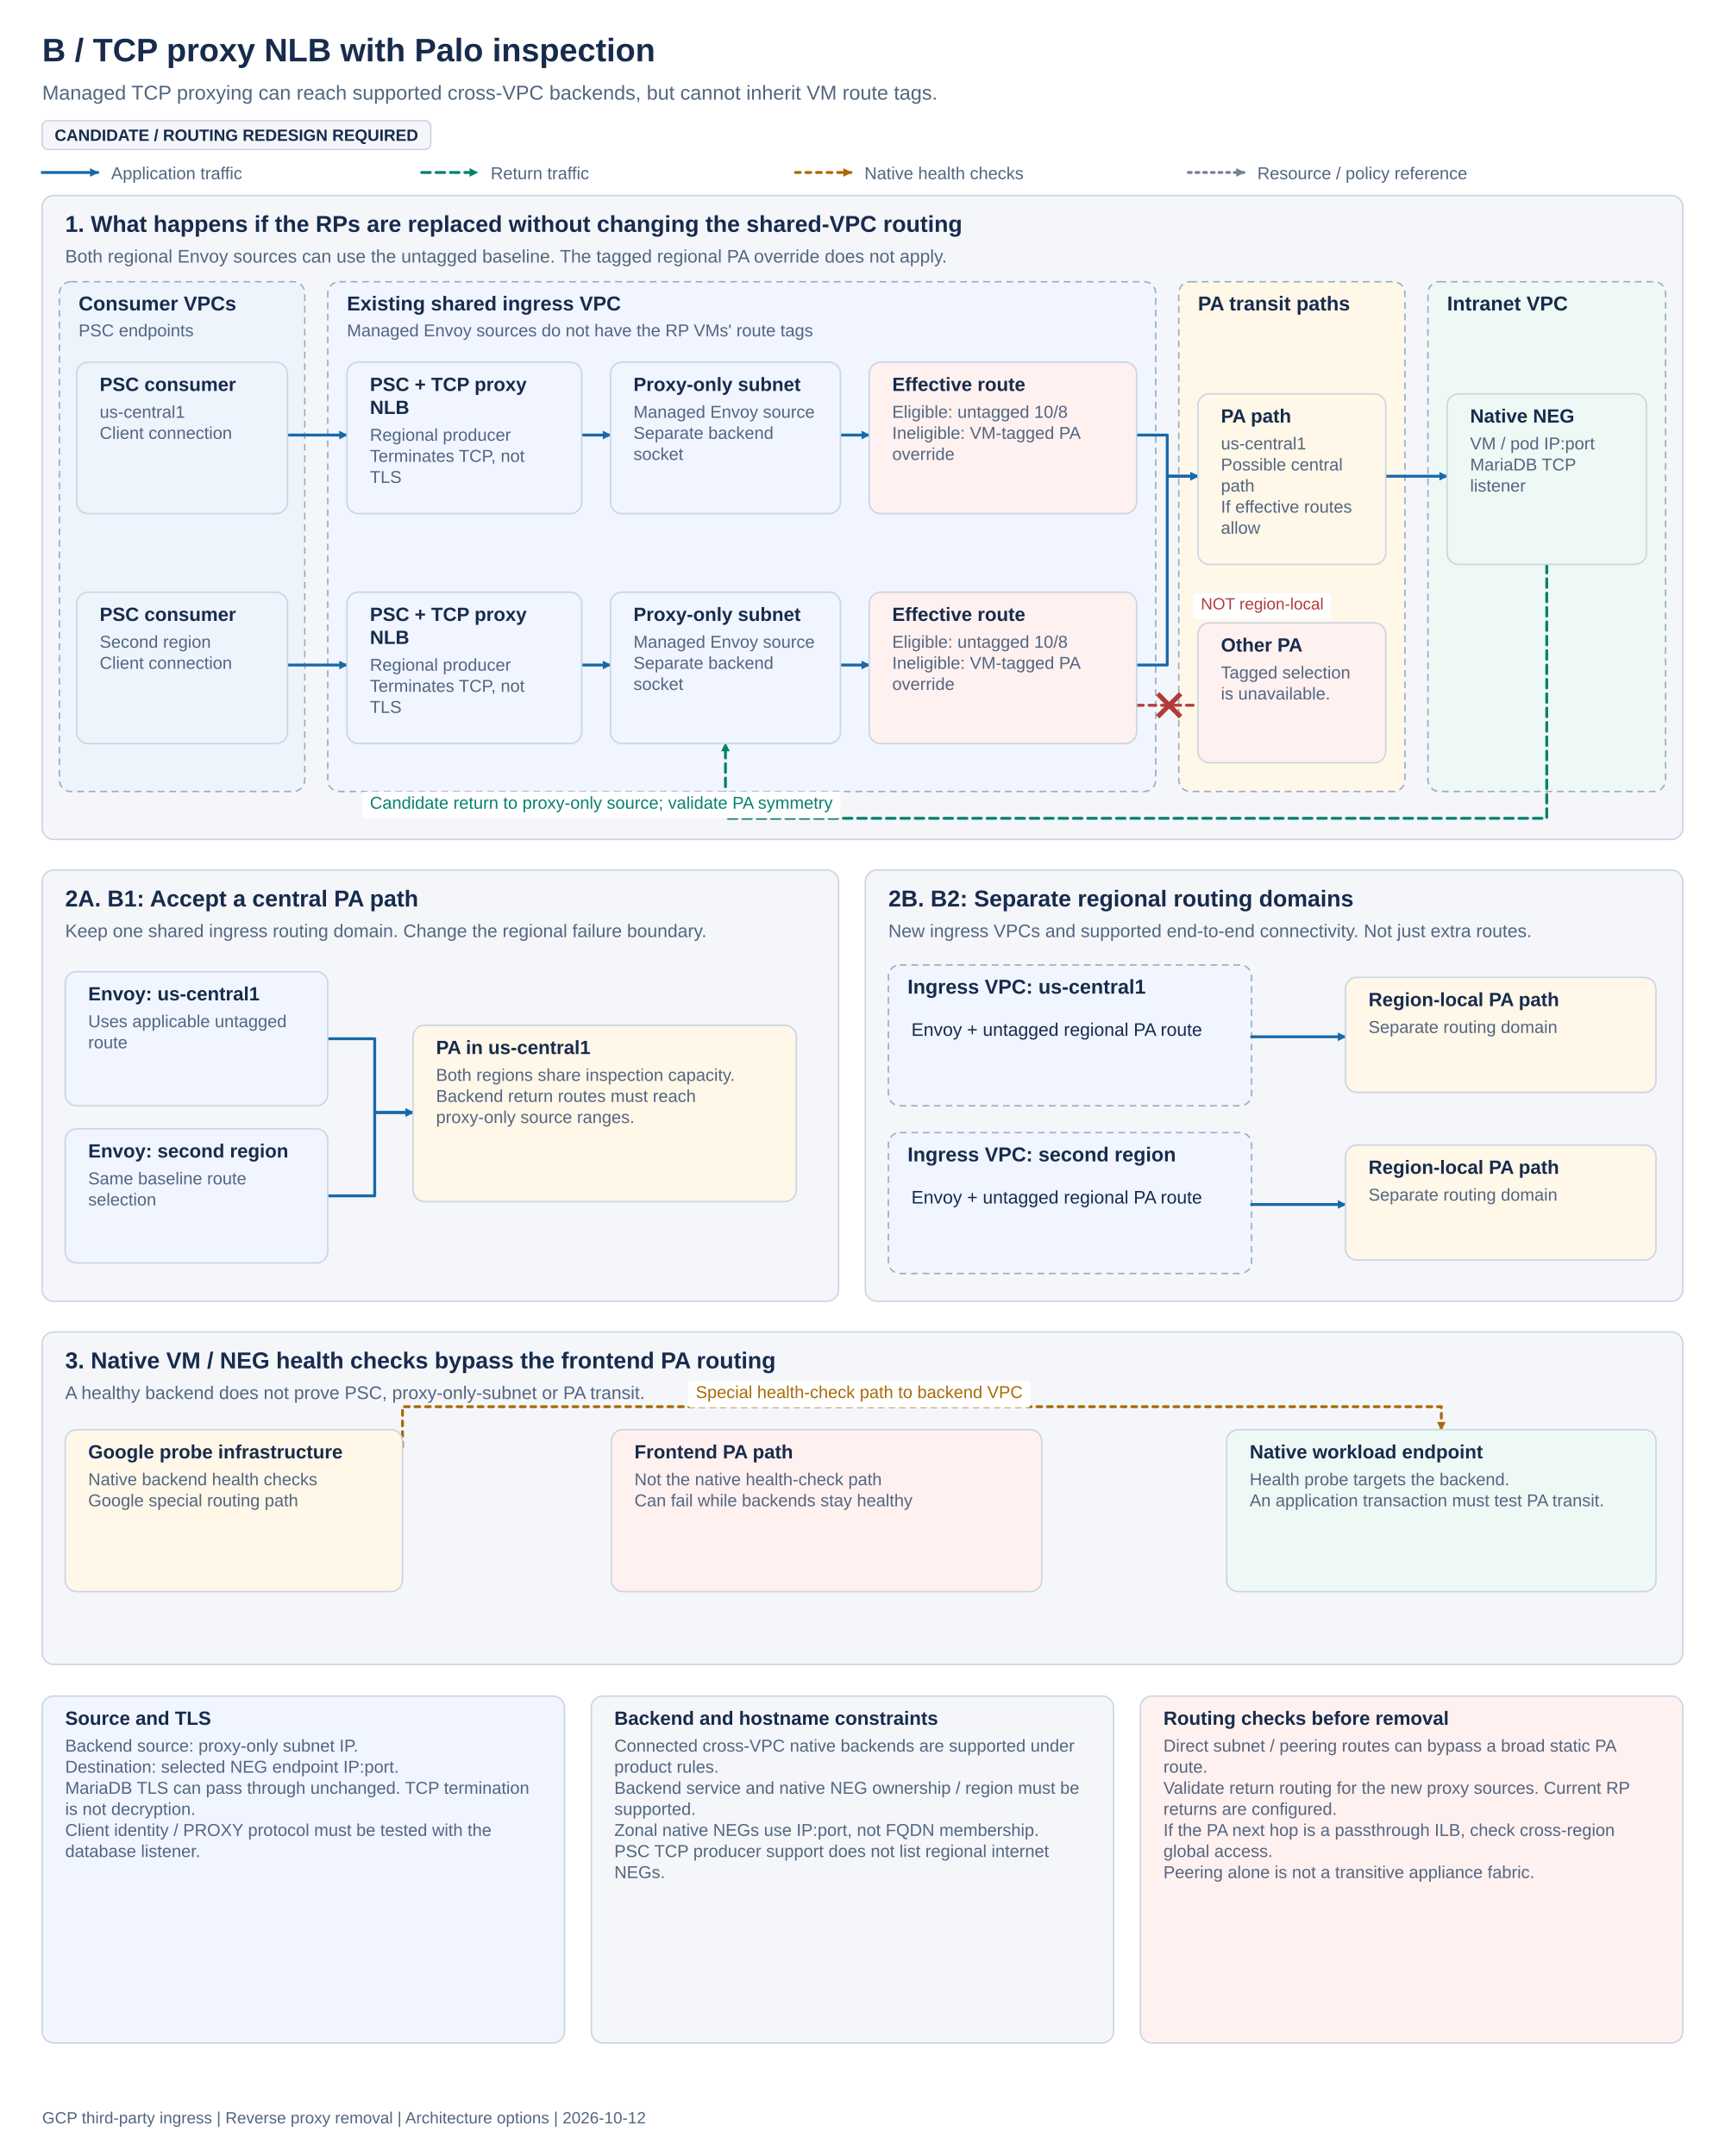
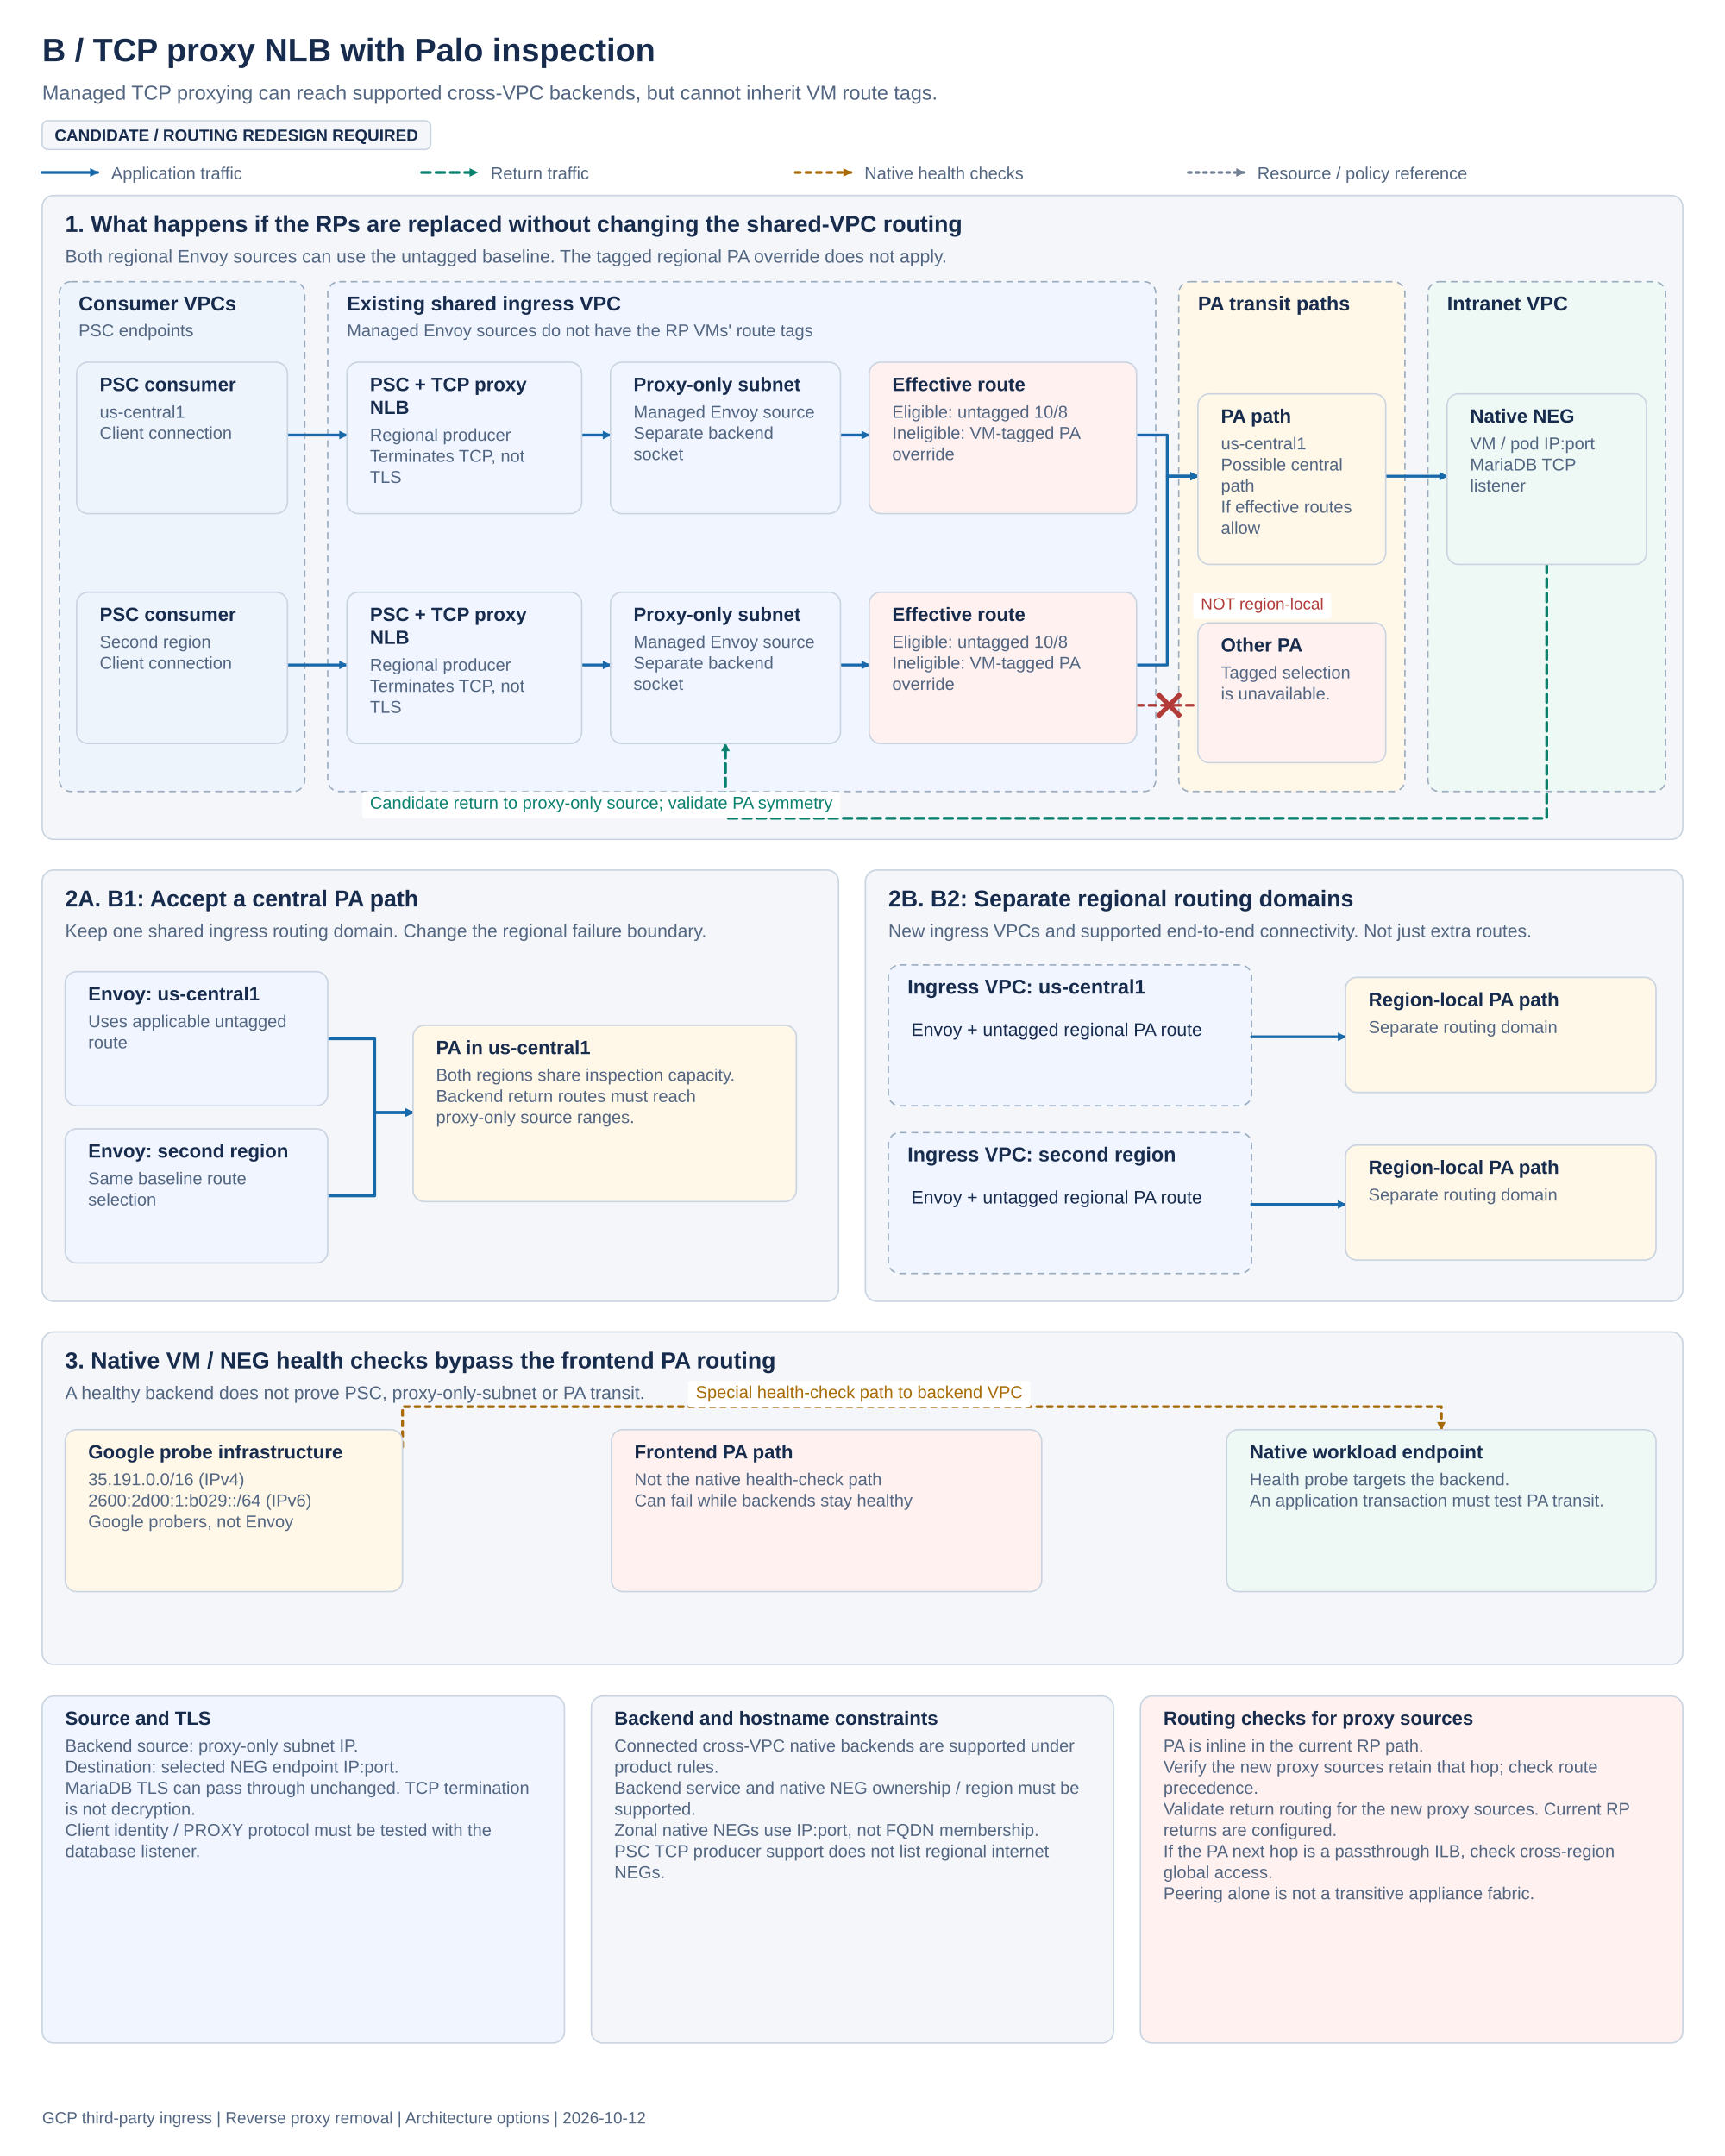
<svg xmlns="http://www.w3.org/2000/svg" width="1800" height="2250" viewBox="0 0 1800 2250" role="img" aria-labelledby="title desc">
  <defs>
    <marker id="ink" markerWidth="9" markerHeight="9" refX="8" refY="4.5" orient="auto" markerUnits="userSpaceOnUse">
      <path d="M 0,0 L 9,4.5 L 0,9 Z" fill="#172b4d" />
    </marker>
    <marker id="ink-start" markerWidth="9" markerHeight="9" refX="1" refY="4.5" orient="auto" markerUnits="userSpaceOnUse">
      <path d="M 9,0 L 0,4.5 L 9,9 Z" fill="#172b4d" />
    </marker>
    <marker id="muted" markerWidth="9" markerHeight="9" refX="8" refY="4.5" orient="auto" markerUnits="userSpaceOnUse">
      <path d="M 0,0 L 9,4.5 L 0,9 Z" fill="#526581" />
    </marker>
    <marker id="muted-start" markerWidth="9" markerHeight="9" refX="1" refY="4.5" orient="auto" markerUnits="userSpaceOnUse">
      <path d="M 9,0 L 0,4.5 L 9,9 Z" fill="#526581" />
    </marker>
    <marker id="data" markerWidth="9" markerHeight="9" refX="8" refY="4.5" orient="auto" markerUnits="userSpaceOnUse">
      <path d="M 0,0 L 9,4.5 L 0,9 Z" fill="#1769aa" />
    </marker>
    <marker id="data-start" markerWidth="9" markerHeight="9" refX="1" refY="4.5" orient="auto" markerUnits="userSpaceOnUse">
      <path d="M 9,0 L 0,4.5 L 9,9 Z" fill="#1769aa" />
    </marker>
    <marker id="return" markerWidth="9" markerHeight="9" refX="8" refY="4.5" orient="auto" markerUnits="userSpaceOnUse">
      <path d="M 0,0 L 9,4.5 L 0,9 Z" fill="#07816e" />
    </marker>
    <marker id="return-start" markerWidth="9" markerHeight="9" refX="1" refY="4.5" orient="auto" markerUnits="userSpaceOnUse">
      <path d="M 9,0 L 0,4.5 L 9,9 Z" fill="#07816e" />
    </marker>
    <marker id="health" markerWidth="9" markerHeight="9" refX="8" refY="4.5" orient="auto" markerUnits="userSpaceOnUse">
      <path d="M 0,0 L 9,4.5 L 0,9 Z" fill="#a86b08" />
    </marker>
    <marker id="health-start" markerWidth="9" markerHeight="9" refX="1" refY="4.5" orient="auto" markerUnits="userSpaceOnUse">
      <path d="M 9,0 L 0,4.5 L 9,9 Z" fill="#a86b08" />
    </marker>
    <marker id="inspect" markerWidth="9" markerHeight="9" refX="8" refY="4.5" orient="auto" markerUnits="userSpaceOnUse">
      <path d="M 0,0 L 9,4.5 L 0,9 Z" fill="#7454b1" />
    </marker>
    <marker id="inspect-start" markerWidth="9" markerHeight="9" refX="1" refY="4.5" orient="auto" markerUnits="userSpaceOnUse">
      <path d="M 9,0 L 0,4.5 L 9,9 Z" fill="#7454b1" />
    </marker>
    <marker id="risk" markerWidth="9" markerHeight="9" refX="8" refY="4.5" orient="auto" markerUnits="userSpaceOnUse">
      <path d="M 0,0 L 9,4.5 L 0,9 Z" fill="#b23b39" />
    </marker>
    <marker id="risk-start" markerWidth="9" markerHeight="9" refX="1" refY="4.5" orient="auto" markerUnits="userSpaceOnUse">
      <path d="M 9,0 L 0,4.5 L 9,9 Z" fill="#b23b39" />
    </marker>
    <marker id="control" markerWidth="9" markerHeight="9" refX="8" refY="4.5" orient="auto" markerUnits="userSpaceOnUse">
      <path d="M 0,0 L 9,4.5 L 0,9 Z" fill="#738197" />
    </marker>
    <marker id="control-start" markerWidth="9" markerHeight="9" refX="1" refY="4.5" orient="auto" markerUnits="userSpaceOnUse">
      <path d="M 9,0 L 0,4.5 L 9,9 Z" fill="#738197" />
    </marker>
  </defs>
  <rect width="1800" height="2250" fill="#ffffff" />
  <g font-family="Liberation Sans, Arial, sans-serif">
    <rect x="44" y="204" width="1712" height="672" rx="12" fill="#f4f6f9" stroke="#cad4e1" stroke-width="1.5" />
    <rect x="62" y="294" width="256" height="532" rx="12" fill="#eef4fc" stroke="#9bacbf" stroke-width="1.5" stroke-dasharray="7 5" />
    <rect x="342" y="294" width="864" height="532" rx="12" fill="#f0f5ff" stroke="#9bacbf" stroke-width="1.5" stroke-dasharray="7 5" />
    <rect x="1230" y="294" width="236" height="532" rx="12" fill="#fff7e8" stroke="#9bacbf" stroke-width="1.5" stroke-dasharray="7 5" />
    <rect x="1490" y="294" width="248" height="532" rx="12" fill="#eef8f5" stroke="#9bacbf" stroke-width="1.5" stroke-dasharray="7 5" />
    <rect x="44" y="908" width="831" height="450" rx="12" fill="#f4f6f9" stroke="#cad4e1" stroke-width="1.5" />
    <rect x="903" y="908" width="853" height="450" rx="12" fill="#f4f6f9" stroke="#cad4e1" stroke-width="1.5" />
    <rect x="927" y="1007" width="379" height="147" rx="12" fill="#f0f5ff" stroke="#9bacbf" stroke-width="1.5" stroke-dasharray="7 5" />
    <rect x="927" y="1182" width="379" height="147" rx="12" fill="#f0f5ff" stroke="#9bacbf" stroke-width="1.5" stroke-dasharray="7 5" />
    <rect x="44" y="1390" width="1712" height="347" rx="12" fill="#f4f6f9" stroke="#cad4e1" stroke-width="1.5" />
    <path d="M 44,180 L 102,180" fill="none" stroke="#1769aa" stroke-width="3" stroke-linejoin="round" stroke-linecap="round" marker-end="url(#data)" />
    <path d="M 440,180 L 498,180" fill="none" stroke="#07816e" stroke-width="3" stroke-linejoin="round" stroke-linecap="round" stroke-dasharray="9 6" marker-end="url(#return)" />
    <path d="M 830,180 L 888,180" fill="none" stroke="#a86b08" stroke-width="3" stroke-linejoin="round" stroke-linecap="round" stroke-dasharray="5 6" marker-end="url(#health)" />
    <path d="M 1240,180 L 1298,180" fill="none" stroke="#738197" stroke-width="3" stroke-linejoin="round" stroke-linecap="round" stroke-dasharray="3 5" marker-end="url(#control)" />
    <path d="M 300,454 L 362,454" fill="none" stroke="#1769aa" stroke-width="3" stroke-linejoin="round" stroke-linecap="round" marker-end="url(#data)" />
    <path d="M 607,454 L 637,454" fill="none" stroke="#1769aa" stroke-width="3" stroke-linejoin="round" stroke-linecap="round" marker-end="url(#data)" />
    <path d="M 877,454 L 907,454" fill="none" stroke="#1769aa" stroke-width="3" stroke-linejoin="round" stroke-linecap="round" marker-end="url(#data)" />
    <path d="M 1186,454 L 1218,454 L 1218,497 L 1250,497" fill="none" stroke="#1769aa" stroke-width="3" stroke-linejoin="round" stroke-linecap="round" marker-end="url(#data)" />
    <path d="M 300,694 L 362,694" fill="none" stroke="#1769aa" stroke-width="3" stroke-linejoin="round" stroke-linecap="round" marker-end="url(#data)" />
    <path d="M 607,694 L 637,694" fill="none" stroke="#1769aa" stroke-width="3" stroke-linejoin="round" stroke-linecap="round" marker-end="url(#data)" />
    <path d="M 877,694 L 907,694" fill="none" stroke="#1769aa" stroke-width="3" stroke-linejoin="round" stroke-linecap="round" marker-end="url(#data)" />
    <path d="M 1186,694 L 1218,694 L 1218,497 L 1250,497" fill="none" stroke="#1769aa" stroke-width="3" stroke-linejoin="round" stroke-linecap="round" marker-end="url(#data)" />
    <path d="M 1446,497 L 1510,497" fill="none" stroke="#1769aa" stroke-width="3" stroke-linejoin="round" stroke-linecap="round" marker-end="url(#data)" />
    <path d="M 1186,736 L 1250,736" fill="none" stroke="#b23b39" stroke-width="3" stroke-linejoin="round" stroke-linecap="round" stroke-dasharray="7 6" />
    <path d="M 1614,589 L 1614,854 L 757,854 L 757,776" fill="none" stroke="#07816e" stroke-width="3" stroke-linejoin="round" stroke-linecap="round" stroke-dasharray="9 6" marker-end="url(#return)" />
    <path d="M 342,1084 L 391,1084 L 391,1161 L 431,1161" fill="none" stroke="#1769aa" stroke-width="3" stroke-linejoin="round" stroke-linecap="round" marker-end="url(#data)" />
    <path d="M 342,1248 L 391,1248 L 391,1161 L 431,1161" fill="none" stroke="#1769aa" stroke-width="3" stroke-linejoin="round" stroke-linecap="round" marker-end="url(#data)" />
    <path d="M 1306,1082 L 1404,1082" fill="none" stroke="#1769aa" stroke-width="3" stroke-linejoin="round" stroke-linecap="round" marker-end="url(#data)" />
    <path d="M 1306,1257 L 1404,1257" fill="none" stroke="#1769aa" stroke-width="3" stroke-linejoin="round" stroke-linecap="round" marker-end="url(#data)" />
    <path d="M 420,1510 L 420,1468 L 1504,1468 L 1504,1492" fill="none" stroke="#a86b08" stroke-width="3" stroke-linejoin="round" stroke-linecap="round" stroke-dasharray="5 6" marker-end="url(#health)" />
    <text x="68" y="242" font-size="24" font-weight="700" fill="#172b4d">1. What happens if the RPs are replaced without changing the shared-VPC routing</text>
    <text x="68" y="274" font-size="19" font-weight="400" fill="#526581">Both regional Envoy sources can use the untagged baseline. The tagged regional PA override does not apply.</text>
    <text x="82" y="324" font-size="21" font-weight="700" fill="#172b4d">Consumer VPCs</text>
    <text x="82" y="351" font-size="18" font-weight="400" fill="#526581">PSC endpoints</text>
    <text x="362" y="324" font-size="21" font-weight="700" fill="#172b4d">Existing shared ingress VPC</text>
    <text x="362" y="351" font-size="18" font-weight="400" fill="#526581">Managed Envoy sources do not have the RP VMs' route tags</text>
    <text x="1250" y="324" font-size="21" font-weight="700" fill="#172b4d">PA transit paths</text>
    <text x="1510" y="324" font-size="21" font-weight="700" fill="#172b4d">Intranet VPC</text>
    <rect x="80" y="378" width="220" height="158" rx="12" fill="#eef4fc" stroke="#cad4e1" stroke-width="1.5" />
    <text x="104" y="408" font-size="20" font-weight="700" fill="#172b4d">PSC consumer</text>
    <text x="104" y="436" font-size="18" font-weight="400" fill="#526581">us-central1</text>
    <text x="104" y="458" font-size="18" font-weight="400" fill="#526581">Client connection</text>
    <rect x="362" y="378" width="245" height="158" rx="12" fill="#f0f5ff" stroke="#cad4e1" stroke-width="1.5" />
    <text x="386" y="408" font-size="20" font-weight="700" fill="#172b4d">PSC + TCP proxy</text>
    <text x="386" y="432" font-size="20" font-weight="700" fill="#172b4d">NLB</text>
    <text x="386" y="460" font-size="18" font-weight="400" fill="#526581">Regional producer</text>
    <text x="386" y="482" font-size="18" font-weight="400" fill="#526581">Terminates TCP, not</text>
    <text x="386" y="504" font-size="18" font-weight="400" fill="#526581">TLS</text>
    <rect x="637" y="378" width="240" height="158" rx="12" fill="#f0f5ff" stroke="#cad4e1" stroke-width="1.5" />
    <text x="661" y="408" font-size="20" font-weight="700" fill="#172b4d">Proxy-only subnet</text>
    <text x="661" y="436" font-size="18" font-weight="400" fill="#526581">Managed Envoy source</text>
    <text x="661" y="458" font-size="18" font-weight="400" fill="#526581">Separate backend</text>
    <text x="661" y="480" font-size="18" font-weight="400" fill="#526581">socket</text>
    <rect x="907" y="378" width="279" height="158" rx="12" fill="#fff1ef" stroke="#cad4e1" stroke-width="1.5" />
    <text x="931" y="408" font-size="20" font-weight="700" fill="#172b4d">Effective route</text>
    <text x="931" y="436" font-size="18" font-weight="400" fill="#526581">Eligible: untagged 10/8</text>
    <text x="931" y="458" font-size="18" font-weight="400" fill="#526581">Ineligible: VM-tagged PA</text>
    <text x="931" y="480" font-size="18" font-weight="400" fill="#526581">override</text>
    <rect x="80" y="618" width="220" height="158" rx="12" fill="#eef4fc" stroke="#cad4e1" stroke-width="1.5" />
    <text x="104" y="648" font-size="20" font-weight="700" fill="#172b4d">PSC consumer</text>
    <text x="104" y="676" font-size="18" font-weight="400" fill="#526581">Second region</text>
    <text x="104" y="698" font-size="18" font-weight="400" fill="#526581">Client connection</text>
    <rect x="362" y="618" width="245" height="158" rx="12" fill="#f0f5ff" stroke="#cad4e1" stroke-width="1.5" />
    <text x="386" y="648" font-size="20" font-weight="700" fill="#172b4d">PSC + TCP proxy</text>
    <text x="386" y="672" font-size="20" font-weight="700" fill="#172b4d">NLB</text>
    <text x="386" y="700" font-size="18" font-weight="400" fill="#526581">Regional producer</text>
    <text x="386" y="722" font-size="18" font-weight="400" fill="#526581">Terminates TCP, not</text>
    <text x="386" y="744" font-size="18" font-weight="400" fill="#526581">TLS</text>
    <rect x="637" y="618" width="240" height="158" rx="12" fill="#f0f5ff" stroke="#cad4e1" stroke-width="1.5" />
    <text x="661" y="648" font-size="20" font-weight="700" fill="#172b4d">Proxy-only subnet</text>
    <text x="661" y="676" font-size="18" font-weight="400" fill="#526581">Managed Envoy source</text>
    <text x="661" y="698" font-size="18" font-weight="400" fill="#526581">Separate backend</text>
    <text x="661" y="720" font-size="18" font-weight="400" fill="#526581">socket</text>
    <rect x="907" y="618" width="279" height="158" rx="12" fill="#fff1ef" stroke="#cad4e1" stroke-width="1.5" />
    <text x="931" y="648" font-size="20" font-weight="700" fill="#172b4d">Effective route</text>
    <text x="931" y="676" font-size="18" font-weight="400" fill="#526581">Eligible: untagged 10/8</text>
    <text x="931" y="698" font-size="18" font-weight="400" fill="#526581">Ineligible: VM-tagged PA</text>
    <text x="931" y="720" font-size="18" font-weight="400" fill="#526581">override</text>
    <rect x="1250" y="411" width="196" height="178" rx="12" fill="#fff7e8" stroke="#cad4e1" stroke-width="1.5" />
    <text x="1274" y="441" font-size="20" font-weight="700" fill="#172b4d">PA path</text>
    <text x="1274" y="469" font-size="18" font-weight="400" fill="#526581">us-central1</text>
    <text x="1274" y="491" font-size="18" font-weight="400" fill="#526581">Possible central</text>
    <text x="1274" y="513" font-size="18" font-weight="400" fill="#526581">path</text>
    <text x="1274" y="535" font-size="18" font-weight="400" fill="#526581">If effective routes</text>
    <text x="1274" y="557" font-size="18" font-weight="400" fill="#526581">allow</text>
    <rect x="1510" y="411" width="208" height="178" rx="12" fill="#eef8f5" stroke="#cad4e1" stroke-width="1.5" />
    <text x="1534" y="441" font-size="20" font-weight="700" fill="#172b4d">Native NEG</text>
    <text x="1534" y="469" font-size="18" font-weight="400" fill="#526581">VM / pod IP:port</text>
    <text x="1534" y="491" font-size="18" font-weight="400" fill="#526581">MariaDB TCP</text>
    <text x="1534" y="513" font-size="18" font-weight="400" fill="#526581">listener</text>
    <rect x="1250" y="650" width="196" height="146" rx="12" fill="#fff1ef" stroke="#cad4e1" stroke-width="1.5" />
    <text x="1274" y="680" font-size="20" font-weight="700" fill="#172b4d">Other PA</text>
    <text x="1274" y="708" font-size="18" font-weight="400" fill="#526581">Tagged selection</text>
    <text x="1274" y="730" font-size="18" font-weight="400" fill="#526581">is unavailable.</text>
    <text x="68" y="946" font-size="24" font-weight="700" fill="#172b4d">2A. B1: Accept a central PA path</text>
    <text x="68" y="978" font-size="19" font-weight="400" fill="#526581">Keep one shared ingress routing domain. Change the regional failure boundary.</text>
    <rect x="68" y="1014" width="274" height="140" rx="12" fill="#f0f5ff" stroke="#cad4e1" stroke-width="1.5" />
    <text x="92" y="1044" font-size="20" font-weight="700" fill="#172b4d">Envoy: us-central1</text>
    <text x="92" y="1072" font-size="18" font-weight="400" fill="#526581">Uses applicable untagged</text>
    <text x="92" y="1094" font-size="18" font-weight="400" fill="#526581">route</text>
    <rect x="68" y="1178" width="274" height="140" rx="12" fill="#f0f5ff" stroke="#cad4e1" stroke-width="1.5" />
    <text x="92" y="1208" font-size="20" font-weight="700" fill="#172b4d">Envoy: second region</text>
    <text x="92" y="1236" font-size="18" font-weight="400" fill="#526581">Same baseline route</text>
    <text x="92" y="1258" font-size="18" font-weight="400" fill="#526581">selection</text>
    <rect x="431" y="1070" width="400" height="184" rx="12" fill="#fff7e8" stroke="#cad4e1" stroke-width="1.5" />
    <text x="455" y="1100" font-size="20" font-weight="700" fill="#172b4d">PA in us-central1</text>
    <text x="455" y="1128" font-size="18" font-weight="400" fill="#526581">Both regions share inspection capacity.</text>
    <text x="455" y="1150" font-size="18" font-weight="400" fill="#526581">Backend return routes must reach</text>
    <text x="455" y="1172" font-size="18" font-weight="400" fill="#526581">proxy-only source ranges.</text>
    <text x="927" y="946" font-size="24" font-weight="700" fill="#172b4d">2B. B2: Separate regional routing domains</text>
    <text x="927" y="978" font-size="19" font-weight="400" fill="#526581">New ingress VPCs and supported end-to-end connectivity. Not just extra routes.</text>
    <text x="947" y="1037" font-size="21" font-weight="700" fill="#172b4d">Ingress VPC: us-central1</text>
    <text x="951" y="1081" font-size="19" font-weight="400" fill="#172b4d">Envoy + untagged regional PA route</text>
    <rect x="1404" y="1020" width="324" height="120" rx="12" fill="#fff7e8" stroke="#cad4e1" stroke-width="1.5" />
    <text x="1428" y="1050" font-size="20" font-weight="700" fill="#172b4d">Region-local PA path</text>
    <text x="1428" y="1078" font-size="18" font-weight="400" fill="#526581">Separate routing domain</text>
    <text x="947" y="1212" font-size="21" font-weight="700" fill="#172b4d">Ingress VPC: second region</text>
    <text x="951" y="1256" font-size="19" font-weight="400" fill="#172b4d">Envoy + untagged regional PA route</text>
    <rect x="1404" y="1195" width="324" height="120" rx="12" fill="#fff7e8" stroke="#cad4e1" stroke-width="1.5" />
    <text x="1428" y="1225" font-size="20" font-weight="700" fill="#172b4d">Region-local PA path</text>
    <text x="1428" y="1253" font-size="18" font-weight="400" fill="#526581">Separate routing domain</text>
    <text x="68" y="1428" font-size="24" font-weight="700" fill="#172b4d">3. Native VM / NEG health checks bypass the frontend PA routing</text>
    <text x="68" y="1460" font-size="19" font-weight="400" fill="#526581">A healthy backend does not prove PSC, proxy-only-subnet or PA transit.</text>
    <rect x="68" y="1492" width="352" height="169" rx="12" fill="#fff7e8" stroke="#cad4e1" stroke-width="1.5" />
    <text x="92" y="1522" font-size="20" font-weight="700" fill="#172b4d">Google probe infrastructure</text>
-     <text x="92" y="1550" font-size="18" font-weight="400" fill="#526581">Native backend health checks</text>
-     <text x="92" y="1572" font-size="18" font-weight="400" fill="#526581">Google special routing path</text>
+     <text x="92" y="1550" font-size="18" font-weight="400" fill="#526581">35.191.0.0/16 (IPv4)</text>
+     <text x="92" y="1572" font-size="18" font-weight="400" fill="#526581">2600:2d00:1:b029::/64 (IPv6)</text>
+     <text x="92" y="1594" font-size="18" font-weight="400" fill="#526581">Google probers, not Envoy</text>
    <rect x="638" y="1492" width="449" height="169" rx="12" fill="#fff1ef" stroke="#cad4e1" stroke-width="1.5" />
    <text x="662" y="1522" font-size="20" font-weight="700" fill="#172b4d">Frontend PA path</text>
    <text x="662" y="1550" font-size="18" font-weight="400" fill="#526581">Not the native health-check path</text>
    <text x="662" y="1572" font-size="18" font-weight="400" fill="#526581">Can fail while backends stay healthy</text>
    <rect x="1280" y="1492" width="448" height="169" rx="12" fill="#eef8f5" stroke="#cad4e1" stroke-width="1.5" />
    <text x="1304" y="1522" font-size="20" font-weight="700" fill="#172b4d">Native workload endpoint</text>
    <text x="1304" y="1550" font-size="18" font-weight="400" fill="#526581">Health probe targets the backend.</text>
    <text x="1304" y="1572" font-size="18" font-weight="400" fill="#526581">An application transaction must test PA transit.</text>
    <rect x="44" y="1770" width="545" height="362" rx="12" fill="#f0f5ff" stroke="#cad4e1" stroke-width="1.5" />
    <text x="68" y="1800" font-size="20" font-weight="700" fill="#172b4d">Source and TLS</text>
    <text x="68" y="1828" font-size="18" font-weight="400" fill="#526581">Backend source: proxy-only subnet IP.</text>
    <text x="68" y="1850" font-size="18" font-weight="400" fill="#526581">Destination: selected NEG endpoint IP:port.</text>
    <text x="68" y="1872" font-size="18" font-weight="400" fill="#526581">MariaDB TLS can pass through unchanged. TCP termination</text>
    <text x="68" y="1894" font-size="18" font-weight="400" fill="#526581">is not decryption.</text>
    <text x="68" y="1916" font-size="18" font-weight="400" fill="#526581">Client identity / PROXY protocol must be tested with the</text>
    <text x="68" y="1938" font-size="18" font-weight="400" fill="#526581">database listener.</text>
    <rect x="617" y="1770" width="545" height="362" rx="12" fill="#f4f6f9" stroke="#cad4e1" stroke-width="1.5" />
    <text x="641" y="1800" font-size="20" font-weight="700" fill="#172b4d">Backend and hostname constraints</text>
    <text x="641" y="1828" font-size="18" font-weight="400" fill="#526581">Connected cross-VPC native backends are supported under</text>
    <text x="641" y="1850" font-size="18" font-weight="400" fill="#526581">product rules.</text>
    <text x="641" y="1872" font-size="18" font-weight="400" fill="#526581">Backend service and native NEG ownership / region must be</text>
    <text x="641" y="1894" font-size="18" font-weight="400" fill="#526581">supported.</text>
    <text x="641" y="1916" font-size="18" font-weight="400" fill="#526581">Zonal native NEGs use IP:port, not FQDN membership.</text>
    <text x="641" y="1938" font-size="18" font-weight="400" fill="#526581">PSC TCP producer support does not list regional internet</text>
    <text x="641" y="1960" font-size="18" font-weight="400" fill="#526581">NEGs.</text>
    <rect x="1190" y="1770" width="566" height="362" rx="12" fill="#fff1ef" stroke="#cad4e1" stroke-width="1.5" />
-     <text x="1214" y="1800" font-size="20" font-weight="700" fill="#172b4d">Routing checks before removal</text>
-     <text x="1214" y="1828" font-size="18" font-weight="400" fill="#526581">Direct subnet / peering routes can bypass a broad static PA</text>
-     <text x="1214" y="1850" font-size="18" font-weight="400" fill="#526581">route.</text>
-     <text x="1214" y="1872" font-size="18" font-weight="400" fill="#526581">Validate return routing for the new proxy sources. Current RP</text>
-     <text x="1214" y="1894" font-size="18" font-weight="400" fill="#526581">returns are configured.</text>
-     <text x="1214" y="1916" font-size="18" font-weight="400" fill="#526581">If the PA next hop is a passthrough ILB, check cross-region</text>
-     <text x="1214" y="1938" font-size="18" font-weight="400" fill="#526581">global access.</text>
-     <text x="1214" y="1960" font-size="18" font-weight="400" fill="#526581">Peering alone is not a transitive appliance fabric.</text>
+     <text x="1214" y="1800" font-size="20" font-weight="700" fill="#172b4d">Routing checks for proxy sources</text>
+     <text x="1214" y="1828" font-size="18" font-weight="400" fill="#526581">PA is inline in the current RP path.</text>
+     <text x="1214" y="1850" font-size="18" font-weight="400" fill="#526581">Verify the new proxy sources retain that hop; check route</text>
+     <text x="1214" y="1872" font-size="18" font-weight="400" fill="#526581">precedence.</text>
+     <text x="1214" y="1894" font-size="18" font-weight="400" fill="#526581">Validate return routing for the new proxy sources. Current RP</text>
+     <text x="1214" y="1916" font-size="18" font-weight="400" fill="#526581">returns are configured.</text>
+     <text x="1214" y="1938" font-size="18" font-weight="400" fill="#526581">If the PA next hop is a passthrough ILB, check cross-region</text>
+     <text x="1214" y="1960" font-size="18" font-weight="400" fill="#526581">global access.</text>
+     <text x="1214" y="1982" font-size="18" font-weight="400" fill="#526581">Peering alone is not a transitive appliance fabric.</text>
    <text x="44" y="2216" font-size="17" font-weight="400" fill="#526581">GCP third-party ingress | Reverse proxy removal | Architecture options | 2026-10-12</text>
    <text x="44" y="64" font-size="34" font-weight="700" fill="#172b4d">B / TCP proxy NLB with Palo inspection</text>
    <text x="44" y="104" font-size="21" font-weight="400" fill="#526581">Managed TCP proxying can reach supported cross-VPC backends, but cannot inherit VM route tags.</text>
    <rect x="44" y="126" width="405.422" height="30" rx="6" fill="#f4f6f9" stroke="#cad4e1" stroke-width="1.5" />
    <text x="57" y="147" font-size="17" font-weight="700" fill="#172b4d">CANDIDATE / ROUTING REDESIGN REQUIRED</text>
    <text x="116" y="187" font-size="18" font-weight="400" fill="#526581">Application traffic</text>
    <text x="512" y="187" font-size="18" font-weight="400" fill="#526581">Return traffic</text>
    <text x="902" y="187" font-size="18" font-weight="400" fill="#526581">Native health checks</text>
    <text x="1312" y="187" font-size="18" font-weight="400" fill="#526581">Resource / policy reference</text>
    <path d="M 1208,724 L 1232,748 M 1208,748 L 1232,724" fill="none" stroke="#b23b39" stroke-width="5" />
    <rect x="1245" y="619" width="144.172" height="27" rx="3" fill="#ffffff" stroke="none" stroke-width="1.5" />
    <text x="1253" y="636" font-size="17" font-weight="400" fill="#b23b39">NOT region-local</text>
    <rect x="378" y="826" width="499.016" height="28" rx="3" fill="#ffffff" stroke="none" stroke-width="1.5" />
    <text x="386" y="844" font-size="18" font-weight="400" fill="#07816e">Candidate return to proxy-only source; validate PA symmetry</text>
    <rect x="718" y="1441" width="357.281" height="28" rx="3" fill="#ffffff" stroke="none" stroke-width="1.5" />
    <text x="726" y="1459" font-size="18" font-weight="400" fill="#a86b08">Special health-check path to backend VPC</text>
  </g>
</svg>
